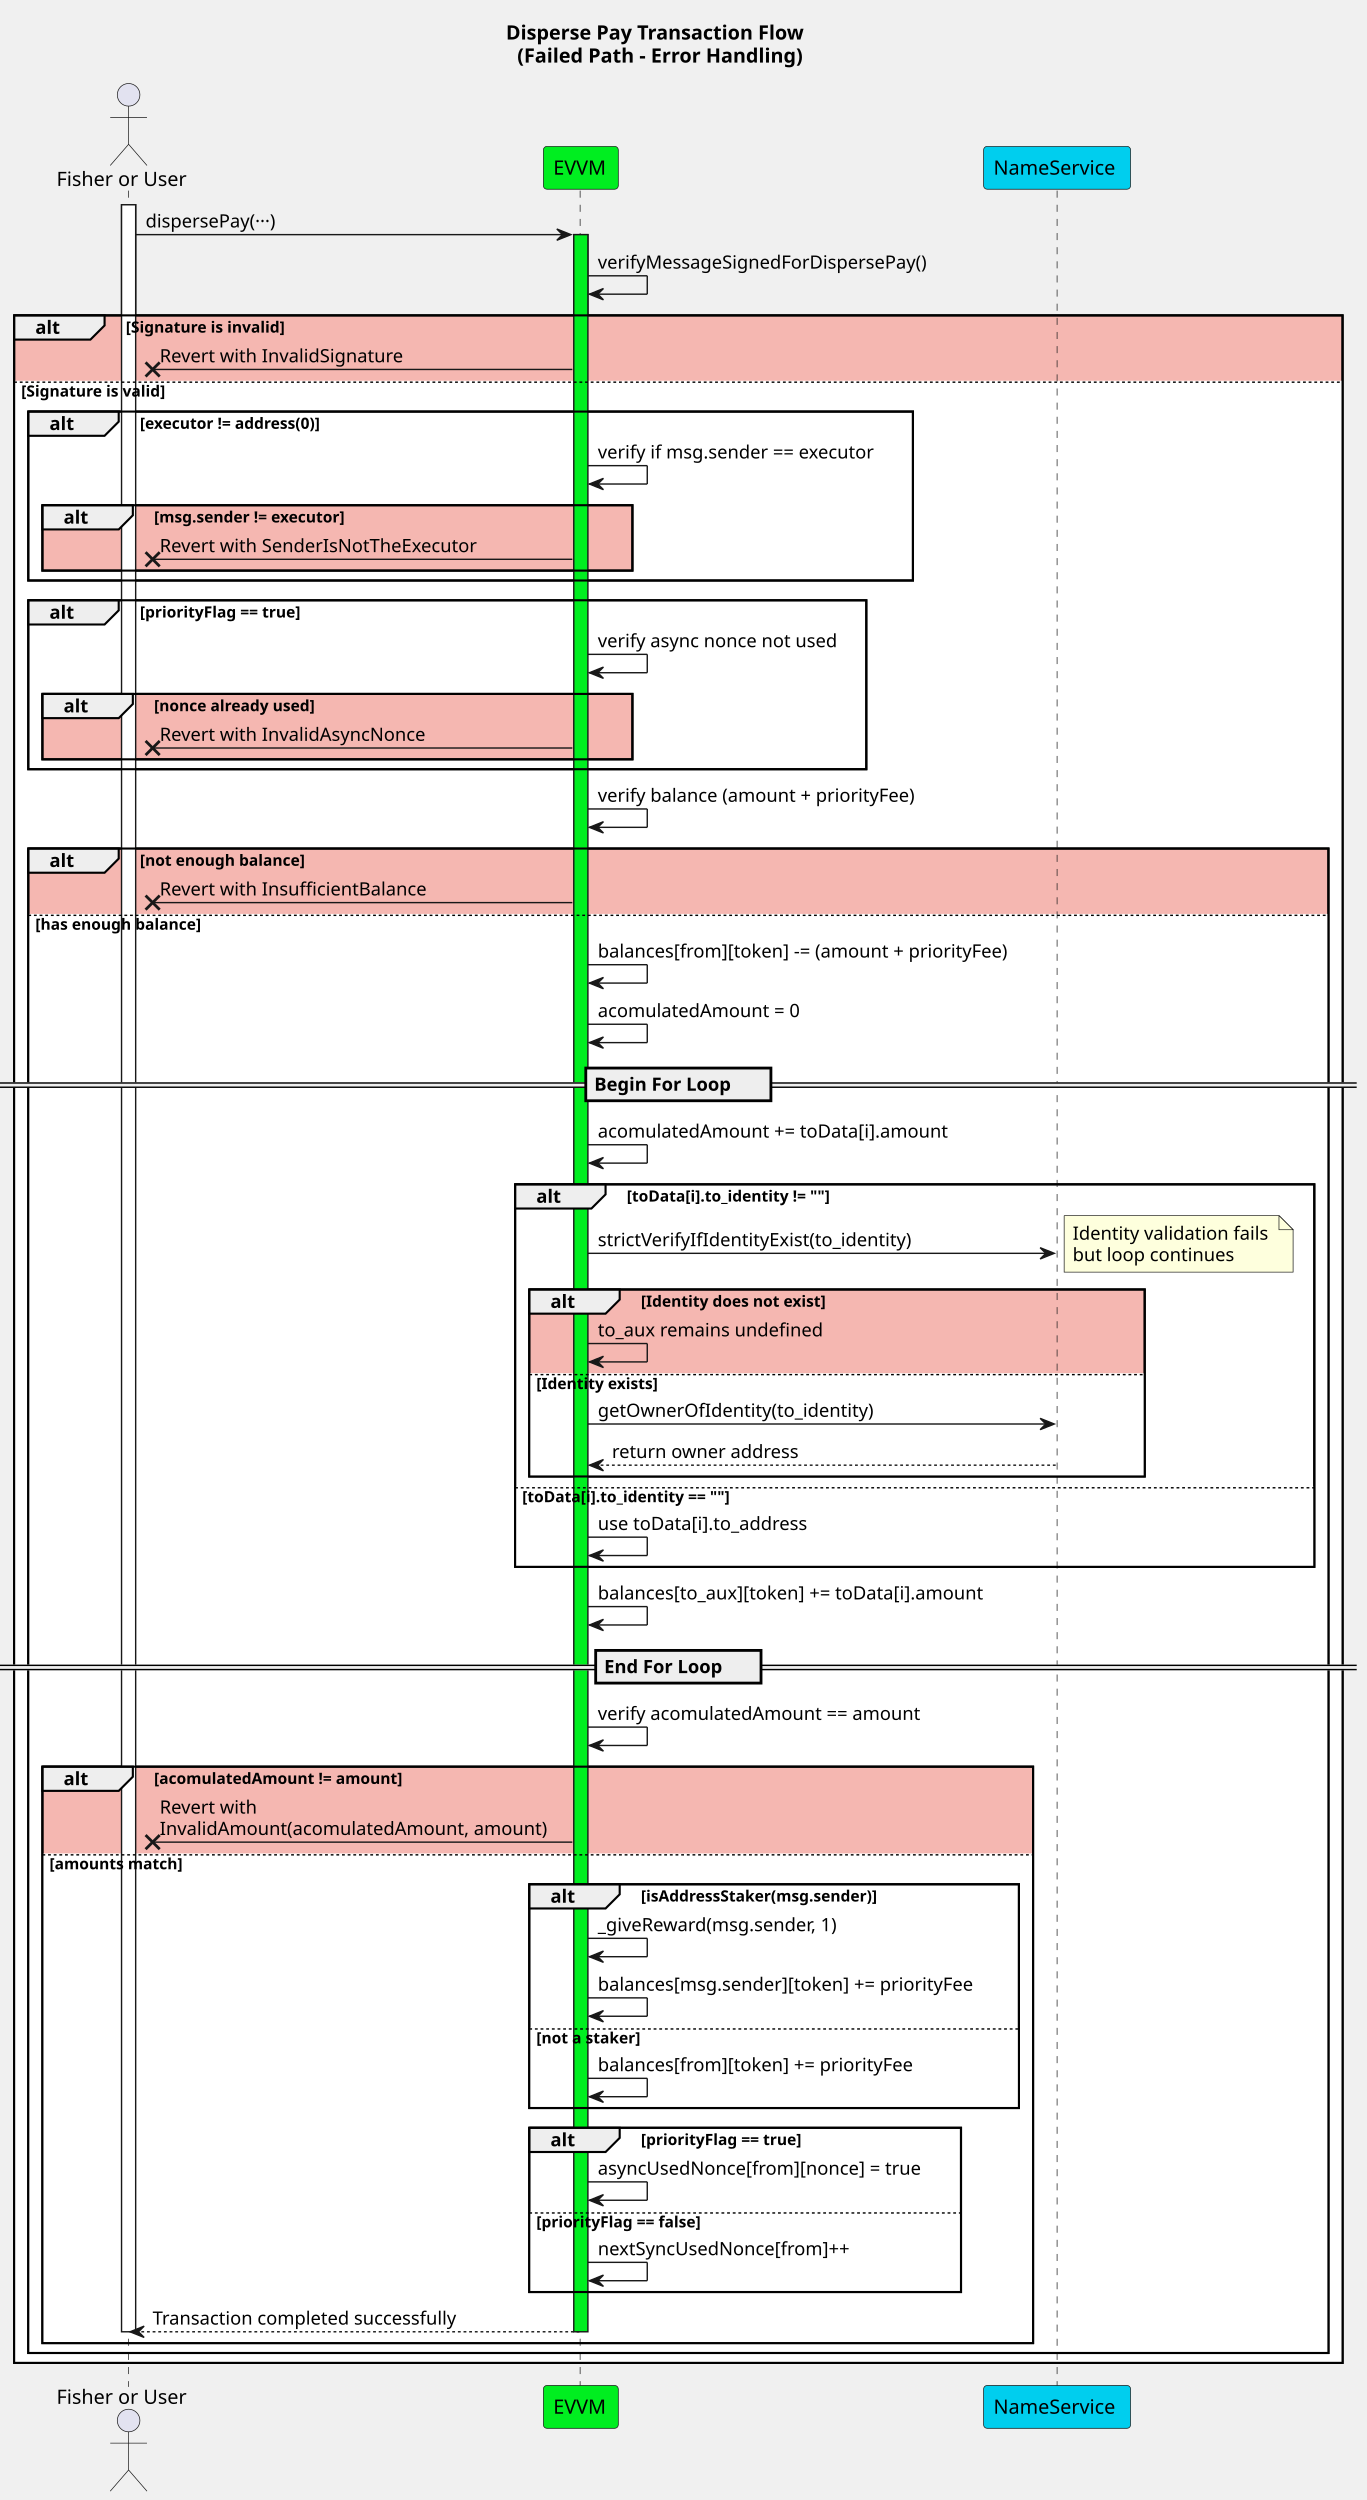
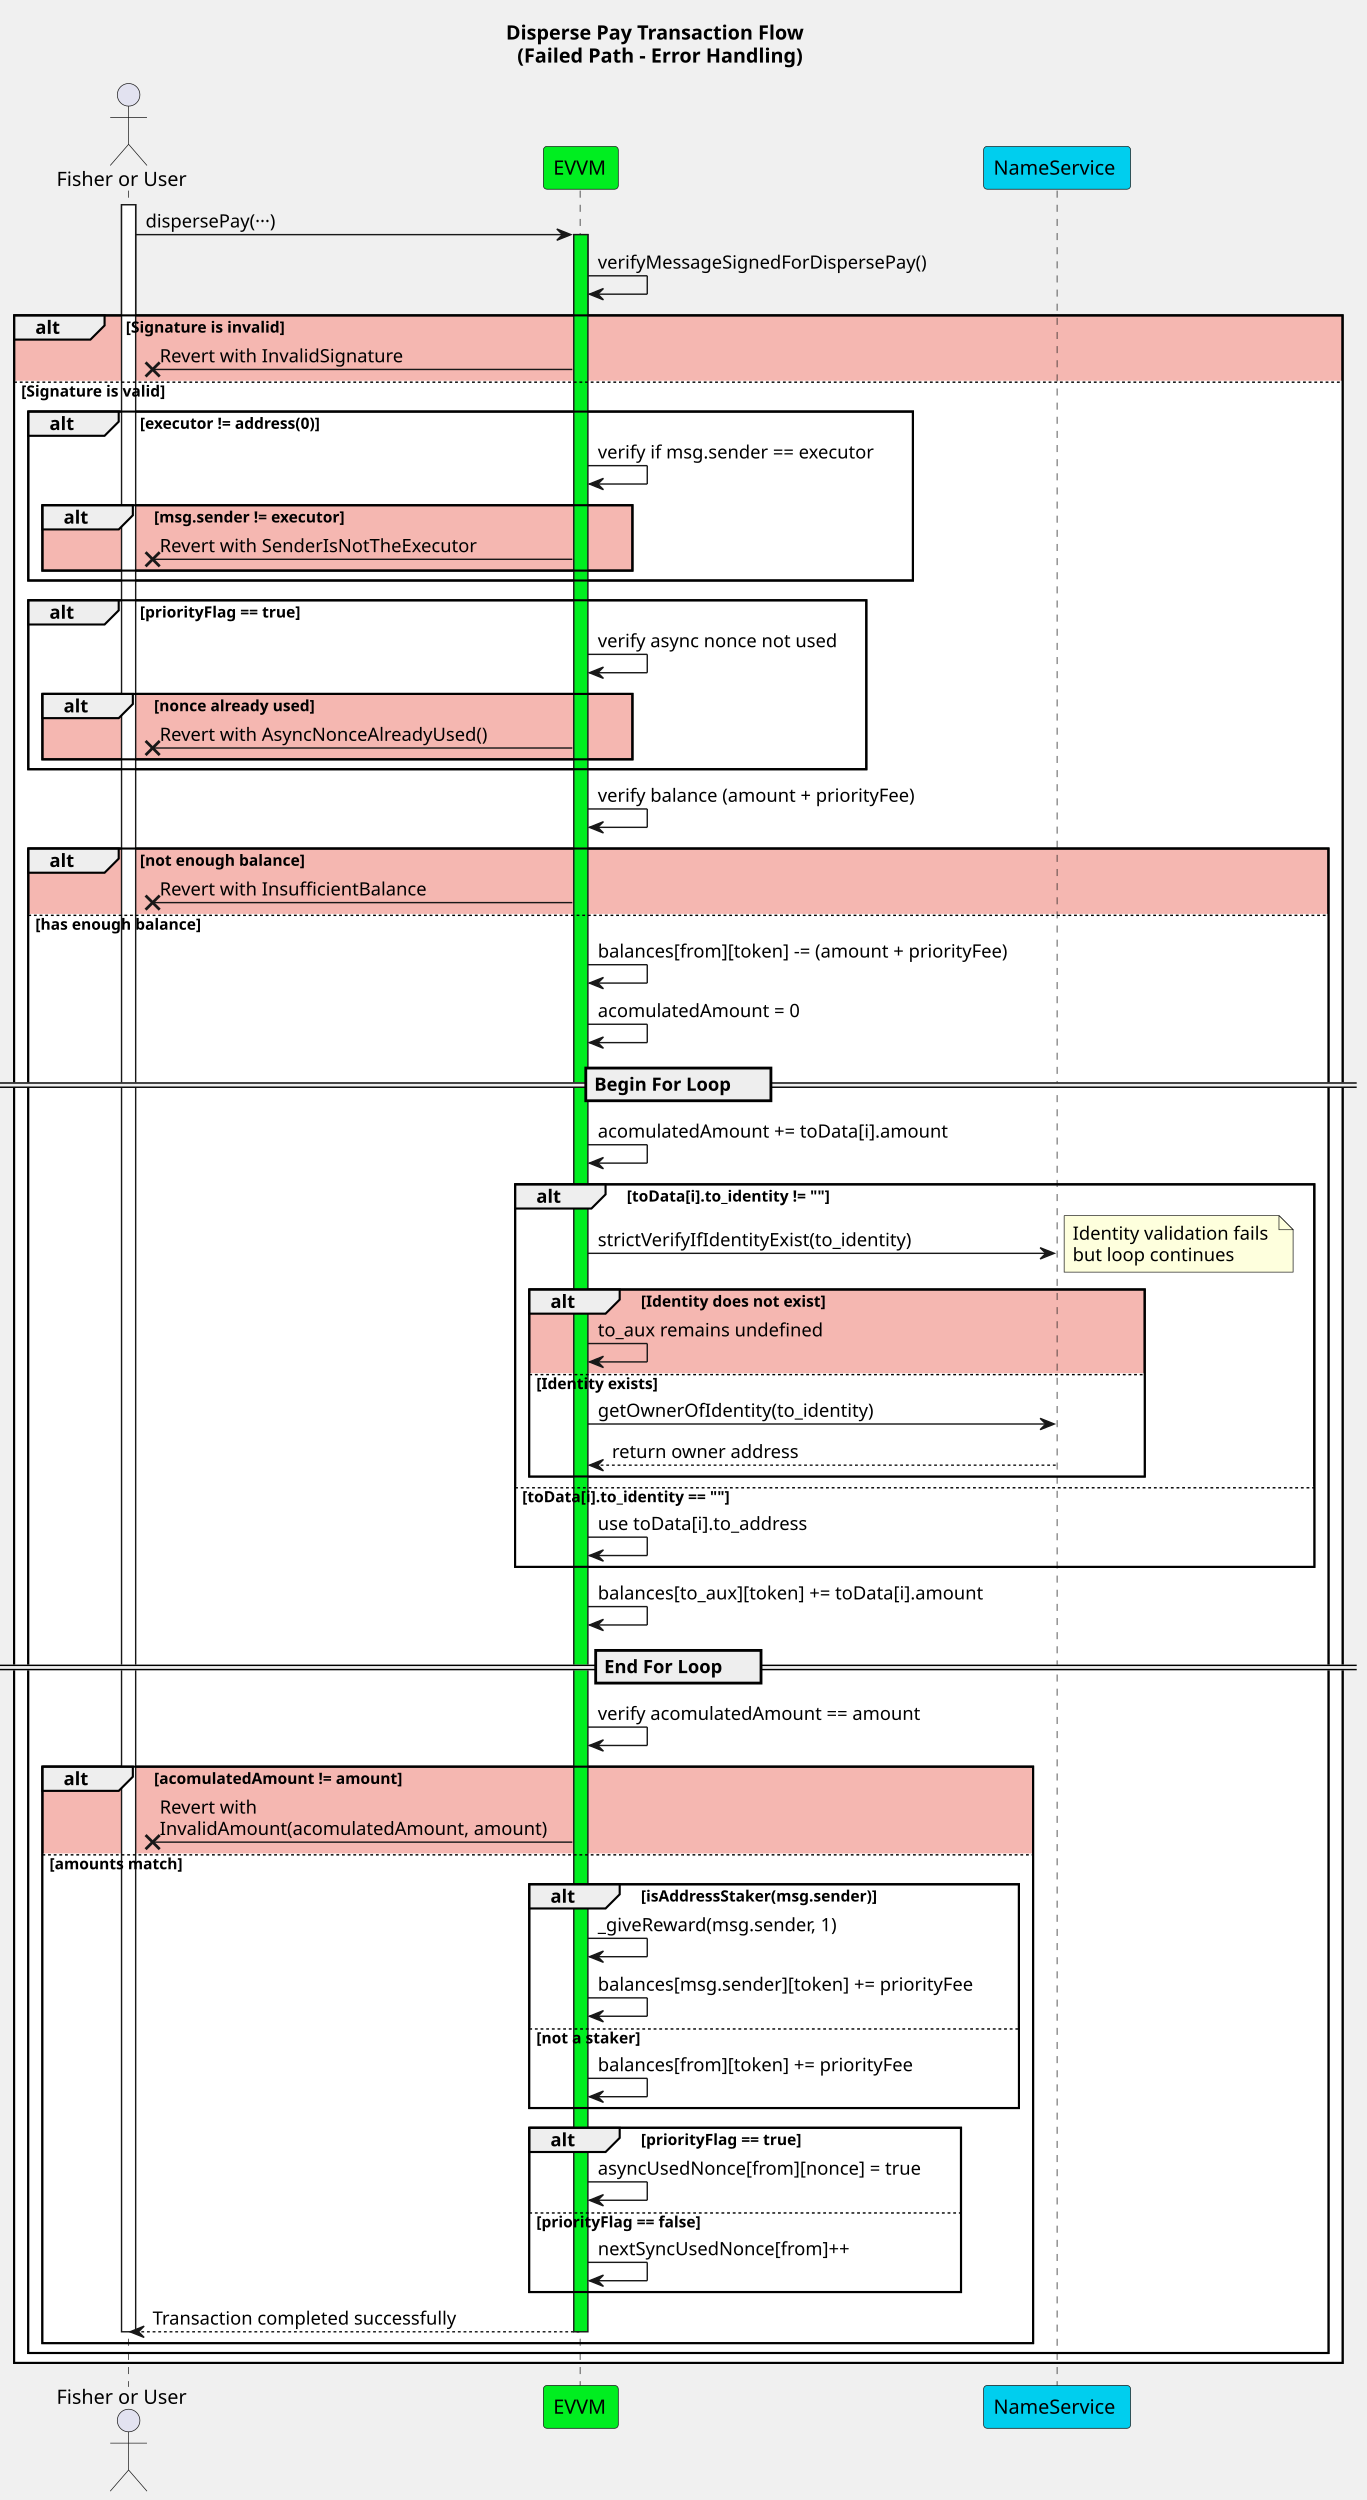
<svg xmlns="http://www.w3.org/2000/svg" contentStyleType="text/css" height="1769px" preserveAspectRatio="none" style="width:967px;height:1769px;background:#FFFFFF;" version="1.1" viewBox="0 0 967 1769" width="967px" zoomAndPan="magnify">
  <defs />
  <g>
    <text fill="#000000" font-family="sans-serif" font-size="14" font-weight="bold" lengthAdjust="spacing" textLength="243" x="358" y="27.995">Disperse Pay Transaction Flow</text>
    <text fill="#000000" font-family="sans-serif" font-size="14" font-weight="bold" lengthAdjust="spacing" textLength="227" x="366" y="44.292">(Failed Path - Error Handling)</text>
    <rect fill="#FFFFFF" height="1505.078" style="stroke:#181818;stroke-width:1.0;" width="10" x="86" y="144.891" />
    <rect fill="#00EE20" height="1483.945" style="stroke:#181818;stroke-width:1.0;" width="10" x="406" y="166.023" />
    <rect fill="#F5B7B1" height="1448.812" style="stroke:#000000;stroke-width:1.5;" width="940" x="10" y="223.156" />
    <rect fill="#FFFFFF" height="1402.547" style="stroke:none;stroke-width:1.0;" width="940" x="10" y="269.422" />
    <rect fill="#FFFFFF" height="119.531" style="stroke:#000000;stroke-width:1.5;" width="626" x="20" y="291.227" />
    <rect fill="#F5B7B1" height="46.266" style="stroke:#000000;stroke-width:1.5;" width="417.5" x="30" y="357.492" />
    <rect fill="#FFFFFF" height="119.531" style="stroke:#000000;stroke-width:1.5;" width="593" x="20" y="424.758" />
    <rect fill="#F5B7B1" height="46.266" style="stroke:#000000;stroke-width:1.5;" width="417.5" x="30" y="491.023" />
    <rect fill="#F5B7B1" height="1064.547" style="stroke:#000000;stroke-width:1.5;" width="920" x="20" y="600.422" />
    <rect fill="#FFFFFF" height="1018.281" style="stroke:none;stroke-width:1.0;" width="920" x="20" y="646.688" />
    <rect fill="#FFFFFF" height="270.672" style="stroke:#000000;stroke-width:1.5;" width="565.5" x="364.5" y="838.023" />
    <rect fill="#F5B7B1" height="132.336" style="stroke:#000000;stroke-width:1.5;" width="435.5" x="374.5" y="912.422" />
    <rect fill="#FFFFFF" height="73.07" style="stroke:none;stroke-width:1.0;" width="435.5" x="374.5" y="971.688" />
    <rect fill="#FFFFFF" height="56.938" style="stroke:none;stroke-width:1.0;" width="565.5" x="364.5" y="1051.758" />
    <rect fill="#F5B7B1" height="407.875" style="stroke:#000000;stroke-width:1.5;" width="701" x="30" y="1250.094" />
    <rect fill="#FFFFFF" height="346.477" style="stroke:none;stroke-width:1.0;" width="701" x="30" y="1311.492" />
    <rect fill="#FFFFFF" height="158.336" style="stroke:#000000;stroke-width:1.5;" width="346.5" x="374.5" y="1333.297" />
    <rect fill="#FFFFFF" height="56.938" style="stroke:none;stroke-width:1.0;" width="346.5" x="374.5" y="1434.695" />
    <rect fill="#FFFFFF" height="116.203" style="stroke:#000000;stroke-width:1.5;" width="305.5" x="374.5" y="1505.633" />
    <rect fill="#FFFFFF" height="56.938" style="stroke:none;stroke-width:1.0;" width="305.5" x="374.5" y="1564.898" />
    <line style="stroke:#181818;stroke-width:0.5;stroke-dasharray:5.0,5.0;" x1="91" x2="91" y1="134.891" y2="1688.969" />
    <line style="stroke:#181818;stroke-width:0.5;stroke-dasharray:5.0,5.0;" x1="410.5" x2="410.5" y1="134.891" y2="1688.969" />
    <line style="stroke:#181818;stroke-width:0.5;stroke-dasharray:5.0,5.0;" x1="748" x2="748" y1="134.891" y2="1688.969" />
    <text fill="#000000" font-family="sans-serif" font-size="14" lengthAdjust="spacing" textLength="96" x="40" y="131.589">Fisher or User</text>
    <ellipse cx="91" cy="67.094" fill="#E2E2F0" rx="8" ry="8" style="stroke:#181818;stroke-width:0.5;" />
    <path d="M91,75.094 L91,102.094 M78,83.094 L104,83.094 M91,102.094 L78,117.094 M91,102.094 L104,117.094 " fill="none" style="stroke:#181818;stroke-width:0.5;" />
    <text fill="#000000" font-family="sans-serif" font-size="14" lengthAdjust="spacing" textLength="96" x="40" y="1700.964">Fisher or User</text>
    <ellipse cx="91" cy="1712.766" fill="#E2E2F0" rx="8" ry="8" style="stroke:#181818;stroke-width:0.5;" />
    <path d="M91,1720.766 L91,1747.766 M78,1728.766 L104,1728.766 M91,1747.766 L78,1762.766 M91,1747.766 L104,1762.766 " fill="none" style="stroke:#181818;stroke-width:0.5;" />
    <rect fill="#00EE20" height="30.297" rx="2.5" ry="2.5" style="stroke:#181818;stroke-width:0.5;" width="53" x="384.5" y="103.594" />
    <text fill="#000000" font-family="sans-serif" font-size="14" lengthAdjust="spacing" textLength="39" x="391.5" y="123.589">EVVM</text>
    <rect fill="#00EE20" height="30.297" rx="2.5" ry="2.5" style="stroke:#181818;stroke-width:0.5;" width="53" x="384.5" y="1687.969" />
    <text fill="#000000" font-family="sans-serif" font-size="14" lengthAdjust="spacing" textLength="39" x="391.5" y="1707.964">EVVM</text>
    <rect fill="#00CEEE" height="30.297" rx="2.5" ry="2.5" style="stroke:#181818;stroke-width:0.5;" width="104" x="696" y="103.594" />
    <text fill="#000000" font-family="sans-serif" font-size="14" lengthAdjust="spacing" textLength="90" x="703" y="123.589">NameService</text>
    <rect fill="#00CEEE" height="30.297" rx="2.5" ry="2.5" style="stroke:#181818;stroke-width:0.5;" width="104" x="696" y="1687.969" />
    <text fill="#000000" font-family="sans-serif" font-size="14" lengthAdjust="spacing" textLength="90" x="703" y="1707.964">NameService</text>
    <rect fill="#FFFFFF" height="1505.078" style="stroke:#181818;stroke-width:1.0;" width="10" x="86" y="144.891" />
    <rect fill="#00EE20" height="1483.945" style="stroke:#181818;stroke-width:1.0;" width="10" x="406" y="166.023" />
    <polygon fill="#181818" points="394,162.023,404,166.023,394,170.023,398,166.023" style="stroke:#181818;stroke-width:1.0;" />
    <line style="stroke:#181818;stroke-width:1.0;" x1="96" x2="400" y1="166.023" y2="166.023" />
    <text fill="#000000" font-family="sans-serif" font-size="13" lengthAdjust="spacing" textLength="99" x="103" y="160.958">dispersePay(···)</text>
    <line style="stroke:#181818;stroke-width:1.0;" x1="416" x2="458" y1="195.156" y2="195.156" />
    <line style="stroke:#181818;stroke-width:1.0;" x1="458" x2="458" y1="195.156" y2="208.156" />
    <line style="stroke:#181818;stroke-width:1.0;" x1="417" x2="458" y1="208.156" y2="208.156" />
    <polygon fill="#181818" points="427,204.156,417,208.156,427,212.156,423,208.156" style="stroke:#181818;stroke-width:1.0;" />
    <text fill="#000000" font-family="sans-serif" font-size="13" lengthAdjust="spacing" textLength="244" x="423" y="190.09">verifyMessageSignedForDispersePay()</text>
    <path d="M10,223.156 L74,223.156 L74,230.289 L64,240.289 L10,240.289 L10,223.156 " fill="#EEEEEE" style="stroke:#000000;stroke-width:1.5;" />
    <rect fill="none" height="1448.812" style="stroke:#000000;stroke-width:1.5;" width="940" x="10" y="223.156" />
    <text fill="#000000" font-family="sans-serif" font-size="13" font-weight="bold" lengthAdjust="spacing" textLength="19" x="25" y="236.223">alt</text>
    <text fill="#000000" font-family="sans-serif" font-size="11" font-weight="bold" lengthAdjust="spacing" textLength="134" x="89" y="235.367">[Signature is invalid]</text>
    <line style="stroke:#181818;stroke-width:2.0;" x1="103" x2="113" y1="256.422" y2="266.422" />
    <line style="stroke:#181818;stroke-width:2.0;" x1="103" x2="113" y1="266.422" y2="256.422" />
    <line style="stroke:#181818;stroke-width:1.0;" x1="108" x2="405" y1="261.422" y2="261.422" />
    <text fill="#000000" font-family="sans-serif" font-size="13" lengthAdjust="spacing" textLength="176" x="113" y="256.356">Revert with InvalidSignature</text>
    <line style="stroke:#000000;stroke-width:1.0;stroke-dasharray:2.0,2.0;" x1="10" x2="950" y1="270.422" y2="270.422" />
    <text fill="#000000" font-family="sans-serif" font-size="11" font-weight="bold" lengthAdjust="spacing" textLength="122" x="15" y="280.632">[Signature is valid]</text>
    <path d="M20,291.227 L84,291.227 L84,298.359 L74,308.359 L20,308.359 L20,291.227 " fill="#EEEEEE" style="stroke:#000000;stroke-width:1.5;" />
    <rect fill="none" height="119.531" style="stroke:#000000;stroke-width:1.5;" width="626" x="20" y="291.227" />
    <text fill="#000000" font-family="sans-serif" font-size="13" font-weight="bold" lengthAdjust="spacing" textLength="19" x="35" y="304.293">alt</text>
    <text fill="#000000" font-family="sans-serif" font-size="11" font-weight="bold" lengthAdjust="spacing" textLength="157" x="99" y="303.437">[executor != address(0)]</text>
    <line style="stroke:#181818;stroke-width:1.0;" x1="416" x2="458" y1="329.492" y2="329.492" />
    <line style="stroke:#181818;stroke-width:1.0;" x1="458" x2="458" y1="329.492" y2="342.492" />
    <line style="stroke:#181818;stroke-width:1.0;" x1="417" x2="458" y1="342.492" y2="342.492" />
    <polygon fill="#181818" points="427,338.492,417,342.492,427,346.492,423,342.492" style="stroke:#181818;stroke-width:1.0;" />
    <text fill="#000000" font-family="sans-serif" font-size="13" lengthAdjust="spacing" textLength="211" x="423" y="324.426">verify if msg.sender == executor</text>
    <path d="M30,357.492 L94,357.492 L94,364.625 L84,374.625 L30,374.625 L30,357.492 " fill="#EEEEEE" style="stroke:#000000;stroke-width:1.5;" />
    <rect fill="none" height="46.266" style="stroke:#000000;stroke-width:1.5;" width="417.5" x="30" y="357.492" />
    <text fill="#000000" font-family="sans-serif" font-size="13" font-weight="bold" lengthAdjust="spacing" textLength="19" x="45" y="370.559">alt</text>
    <text fill="#000000" font-family="sans-serif" font-size="11" font-weight="bold" lengthAdjust="spacing" textLength="162" x="109" y="369.703">[msg.sender != executor]</text>
    <line style="stroke:#181818;stroke-width:2.0;" x1="103" x2="113" y1="390.758" y2="400.758" />
    <line style="stroke:#181818;stroke-width:2.0;" x1="103" x2="113" y1="400.758" y2="390.758" />
    <line style="stroke:#181818;stroke-width:1.0;" x1="108" x2="405" y1="395.758" y2="395.758" />
    <text fill="#000000" font-family="sans-serif" font-size="13" lengthAdjust="spacing" textLength="232" x="113" y="390.692">Revert with SenderIsNotTheExecutor</text>
    <path d="M20,424.758 L84,424.758 L84,431.891 L74,441.891 L20,441.891 L20,424.758 " fill="#EEEEEE" style="stroke:#000000;stroke-width:1.5;" />
    <rect fill="none" height="119.531" style="stroke:#000000;stroke-width:1.5;" width="593" x="20" y="424.758" />
    <text fill="#000000" font-family="sans-serif" font-size="13" font-weight="bold" lengthAdjust="spacing" textLength="19" x="35" y="437.825">alt</text>
    <text fill="#000000" font-family="sans-serif" font-size="11" font-weight="bold" lengthAdjust="spacing" textLength="136" x="99" y="436.968">[priorityFlag == true]</text>
    <line style="stroke:#181818;stroke-width:1.0;" x1="416" x2="458" y1="463.023" y2="463.023" />
    <line style="stroke:#181818;stroke-width:1.0;" x1="458" x2="458" y1="463.023" y2="476.023" />
    <line style="stroke:#181818;stroke-width:1.0;" x1="417" x2="458" y1="476.023" y2="476.023" />
    <polygon fill="#181818" points="427,472.023,417,476.023,427,480.023,423,476.023" style="stroke:#181818;stroke-width:1.0;" />
    <text fill="#000000" font-family="sans-serif" font-size="13" lengthAdjust="spacing" textLength="178" x="423" y="457.957">verify async nonce not used</text>
    <path d="M30,491.023 L94,491.023 L94,498.156 L84,508.156 L30,508.156 L30,491.023 " fill="#EEEEEE" style="stroke:#000000;stroke-width:1.5;" />
    <rect fill="none" height="46.266" style="stroke:#000000;stroke-width:1.5;" width="417.5" x="30" y="491.023" />
    <text fill="#000000" font-family="sans-serif" font-size="13" font-weight="bold" lengthAdjust="spacing" textLength="19" x="45" y="504.09">alt</text>
    <text fill="#000000" font-family="sans-serif" font-size="11" font-weight="bold" lengthAdjust="spacing" textLength="136" x="109" y="503.234">[nonce already used]</text>
    <line style="stroke:#181818;stroke-width:2.0;" x1="103" x2="113" y1="524.289" y2="534.289" />
    <line style="stroke:#181818;stroke-width:2.0;" x1="103" x2="113" y1="534.289" y2="524.289" />
    <line style="stroke:#181818;stroke-width:1.0;" x1="108" x2="405" y1="529.289" y2="529.289" />
-     <text fill="#000000" font-family="sans-serif" font-size="13" lengthAdjust="spacing" textLength="193" x="113" y="524.223">Revert with InvalidAsyncNonce</text>
+     <text fill="#000000" font-family="sans-serif" font-size="13" lengthAdjust="spacing" textLength="238" x="113" y="524.223">Revert with AsyncNonceAlreadyUsed()</text>
    <line style="stroke:#181818;stroke-width:1.0;" x1="416" x2="458" y1="572.422" y2="572.422" />
    <line style="stroke:#181818;stroke-width:1.0;" x1="458" x2="458" y1="572.422" y2="585.422" />
    <line style="stroke:#181818;stroke-width:1.0;" x1="417" x2="458" y1="585.422" y2="585.422" />
    <polygon fill="#181818" points="427,581.422,417,585.422,427,589.422,423,585.422" style="stroke:#181818;stroke-width:1.0;" />
    <text fill="#000000" font-family="sans-serif" font-size="13" lengthAdjust="spacing" textLength="238" x="423" y="567.356">verify balance (amount + priorityFee)</text>
    <path d="M20,600.422 L84,600.422 L84,607.555 L74,617.555 L20,617.555 L20,600.422 " fill="#EEEEEE" style="stroke:#000000;stroke-width:1.5;" />
    <rect fill="none" height="1064.547" style="stroke:#000000;stroke-width:1.5;" width="920" x="20" y="600.422" />
    <text fill="#000000" font-family="sans-serif" font-size="13" font-weight="bold" lengthAdjust="spacing" textLength="19" x="35" y="613.489">alt</text>
    <text fill="#000000" font-family="sans-serif" font-size="11" font-weight="bold" lengthAdjust="spacing" textLength="138" x="99" y="612.632">[not enough balance]</text>
    <line style="stroke:#181818;stroke-width:2.0;" x1="103" x2="113" y1="633.688" y2="643.688" />
    <line style="stroke:#181818;stroke-width:2.0;" x1="103" x2="113" y1="643.688" y2="633.688" />
    <line style="stroke:#181818;stroke-width:1.0;" x1="108" x2="405" y1="638.688" y2="638.688" />
    <text fill="#000000" font-family="sans-serif" font-size="13" lengthAdjust="spacing" textLength="193" x="113" y="633.622">Revert with InsufficientBalance</text>
    <line style="stroke:#000000;stroke-width:1.0;stroke-dasharray:2.0,2.0;" x1="20" x2="940" y1="647.688" y2="647.688" />
    <text fill="#000000" font-family="sans-serif" font-size="11" font-weight="bold" lengthAdjust="spacing" textLength="140" x="25" y="657.898">[has enough balance]</text>
    <line style="stroke:#181818;stroke-width:1.0;" x1="416" x2="458" y1="682.625" y2="682.625" />
    <line style="stroke:#181818;stroke-width:1.0;" x1="458" x2="458" y1="682.625" y2="695.625" />
    <line style="stroke:#181818;stroke-width:1.0;" x1="417" x2="458" y1="695.625" y2="695.625" />
    <polygon fill="#181818" points="427,691.625,417,695.625,427,699.625,423,695.625" style="stroke:#181818;stroke-width:1.0;" />
    <text fill="#000000" font-family="sans-serif" font-size="13" lengthAdjust="spacing" textLength="313" x="423" y="677.559">balances[from][token] -= (amount + priorityFee)</text>
    <line style="stroke:#181818;stroke-width:1.0;" x1="416" x2="458" y1="724.758" y2="724.758" />
    <line style="stroke:#181818;stroke-width:1.0;" x1="458" x2="458" y1="724.758" y2="737.758" />
    <line style="stroke:#181818;stroke-width:1.0;" x1="417" x2="458" y1="737.758" y2="737.758" />
    <polygon fill="#181818" points="427,733.758,417,737.758,427,741.758,423,737.758" style="stroke:#181818;stroke-width:1.0;" />
    <text fill="#000000" font-family="sans-serif" font-size="13" lengthAdjust="spacing" textLength="154" x="423" y="719.692">acomulatedAmount = 0</text>
    <rect fill="#EEEEEE" height="3" style="stroke:#EEEEEE;stroke-width:1.0;" width="960" x="0" y="766.324" />
    <line style="stroke:#000000;stroke-width:1.0;" x1="0" x2="960" y1="766.324" y2="766.324" />
    <line style="stroke:#000000;stroke-width:1.0;" x1="0" x2="960" y1="769.324" y2="769.324" />
    <rect fill="#EEEEEE" height="23.133" style="stroke:#000000;stroke-width:2.0;" width="131" x="414.5" y="755.758" />
    <text fill="#000000" font-family="sans-serif" font-size="13" font-weight="bold" lengthAdjust="spacing" textLength="112" x="420.5" y="771.825">Begin For Loop</text>
    <line style="stroke:#181818;stroke-width:1.0;" x1="416" x2="458" y1="810.023" y2="810.023" />
    <line style="stroke:#181818;stroke-width:1.0;" x1="458" x2="458" y1="810.023" y2="823.023" />
    <line style="stroke:#181818;stroke-width:1.0;" x1="417" x2="458" y1="823.023" y2="823.023" />
    <polygon fill="#181818" points="427,819.023,417,823.023,427,827.023,423,823.023" style="stroke:#181818;stroke-width:1.0;" />
    <text fill="#000000" font-family="sans-serif" font-size="13" lengthAdjust="spacing" textLength="268" x="423" y="804.957">acomulatedAmount += toData[i].amount</text>
    <path d="M364.5,838.023 L428.5,838.023 L428.5,845.156 L418.5,855.156 L364.5,855.156 L364.5,838.023 " fill="#EEEEEE" style="stroke:#000000;stroke-width:1.5;" />
    <rect fill="none" height="270.672" style="stroke:#000000;stroke-width:1.5;" width="565.5" x="364.5" y="838.023" />
    <text fill="#000000" font-family="sans-serif" font-size="13" font-weight="bold" lengthAdjust="spacing" textLength="19" x="379.5" y="851.09">alt</text>
    <text fill="#000000" font-family="sans-serif" font-size="11" font-weight="bold" lengthAdjust="spacing" textLength="173" x="443.5" y="850.234">[toData[i].to_identity != ""]</text>
    <polygon fill="#181818" points="736,882.856,746,886.856,736,890.856,740,886.856" style="stroke:#181818;stroke-width:1.0;" />
    <line style="stroke:#181818;stroke-width:1.0;" x1="416" x2="742" y1="886.856" y2="886.856" />
    <text fill="#000000" font-family="sans-serif" font-size="13" lengthAdjust="spacing" textLength="229" x="423" y="881.79">strictVerifyIfIdentityExist(to_identity)</text>
    <path d="M753,860.156 L753,900.156 L915,900.156 L915,870.156 L905,860.156 L753,860.156 " fill="#FEFFDD" style="stroke:#181818;stroke-width:0.5;" />
    <path d="M905,860.156 L905,870.156 L915,870.156 L905,860.156 " fill="#FEFFDD" style="stroke:#181818;stroke-width:0.5;" />
    <text fill="#000000" font-family="sans-serif" font-size="13" lengthAdjust="spacing" textLength="141" x="759" y="877.223">Identity validation fails</text>
    <text fill="#000000" font-family="sans-serif" font-size="13" lengthAdjust="spacing" textLength="118" x="759" y="892.356">but loop continues</text>
    <path d="M374.5,912.422 L438.5,912.422 L438.5,919.555 L428.5,929.555 L374.5,929.555 L374.5,912.422 " fill="#EEEEEE" style="stroke:#000000;stroke-width:1.5;" />
    <rect fill="none" height="132.336" style="stroke:#000000;stroke-width:1.5;" width="435.5" x="374.5" y="912.422" />
    <text fill="#000000" font-family="sans-serif" font-size="13" font-weight="bold" lengthAdjust="spacing" textLength="19" x="389.5" y="925.489">alt</text>
    <text fill="#000000" font-family="sans-serif" font-size="11" font-weight="bold" lengthAdjust="spacing" textLength="154" x="453.5" y="924.632">[Identity does not exist]</text>
    <line style="stroke:#181818;stroke-width:1.0;" x1="416" x2="458" y1="950.688" y2="950.688" />
    <line style="stroke:#181818;stroke-width:1.0;" x1="458" x2="458" y1="950.688" y2="963.688" />
    <line style="stroke:#181818;stroke-width:1.0;" x1="417" x2="458" y1="963.688" y2="963.688" />
    <polygon fill="#181818" points="427,959.688,417,963.688,427,967.688,423,963.688" style="stroke:#181818;stroke-width:1.0;" />
    <text fill="#000000" font-family="sans-serif" font-size="13" lengthAdjust="spacing" textLength="166" x="423" y="945.622">to_aux remains undefined</text>
    <line style="stroke:#000000;stroke-width:1.0;stroke-dasharray:2.0,2.0;" x1="374.5" x2="810" y1="972.688" y2="972.688" />
    <text fill="#000000" font-family="sans-serif" font-size="11" font-weight="bold" lengthAdjust="spacing" textLength="101" x="379.5" y="982.898">[Identity exists]</text>
    <polygon fill="#181818" points="736,1003.625,746,1007.625,736,1011.625,740,1007.625" style="stroke:#181818;stroke-width:1.0;" />
    <line style="stroke:#181818;stroke-width:1.0;" x1="416" x2="742" y1="1007.625" y2="1007.625" />
    <text fill="#000000" font-family="sans-serif" font-size="13" lengthAdjust="spacing" textLength="199" x="423" y="1002.559">getOwnerOfIdentity(to_identity)</text>
    <polygon fill="#181818" points="427,1032.758,417,1036.758,427,1040.758,423,1036.758" style="stroke:#181818;stroke-width:1.0;" />
    <line style="stroke:#181818;stroke-width:1.0;stroke-dasharray:2.0,2.0;" x1="421" x2="747" y1="1036.758" y2="1036.758" />
    <text fill="#000000" font-family="sans-serif" font-size="13" lengthAdjust="spacing" textLength="136" x="433" y="1031.692">return owner address</text>
    <line style="stroke:#000000;stroke-width:1.0;stroke-dasharray:2.0,2.0;" x1="364.5" x2="930" y1="1052.758" y2="1052.758" />
    <text fill="#000000" font-family="sans-serif" font-size="11" font-weight="bold" lengthAdjust="spacing" textLength="177" x="369.5" y="1062.968">[toData[i].to_identity == ""]</text>
    <line style="stroke:#181818;stroke-width:1.0;" x1="416" x2="458" y1="1087.695" y2="1087.695" />
    <line style="stroke:#181818;stroke-width:1.0;" x1="458" x2="458" y1="1087.695" y2="1100.695" />
    <line style="stroke:#181818;stroke-width:1.0;" x1="417" x2="458" y1="1100.695" y2="1100.695" />
    <polygon fill="#181818" points="427,1096.695,417,1100.695,427,1104.695,423,1100.695" style="stroke:#181818;stroke-width:1.0;" />
    <text fill="#000000" font-family="sans-serif" font-size="13" lengthAdjust="spacing" textLength="159" x="423" y="1082.629">use toData[i].to_address</text>
    <line style="stroke:#181818;stroke-width:1.0;" x1="416" x2="458" y1="1136.828" y2="1136.828" />
    <line style="stroke:#181818;stroke-width:1.0;" x1="458" x2="458" y1="1136.828" y2="1149.828" />
    <line style="stroke:#181818;stroke-width:1.0;" x1="417" x2="458" y1="1149.828" y2="1149.828" />
    <polygon fill="#181818" points="427,1145.828,417,1149.828,427,1153.828,423,1149.828" style="stroke:#181818;stroke-width:1.0;" />
    <text fill="#000000" font-family="sans-serif" font-size="13" lengthAdjust="spacing" textLength="297" x="423" y="1131.762">balances[to_aux][token] += toData[i].amount</text>
    <rect fill="#EEEEEE" height="3" style="stroke:#EEEEEE;stroke-width:1.0;" width="960" x="0" y="1178.395" />
    <line style="stroke:#000000;stroke-width:1.0;" x1="0" x2="960" y1="1178.395" y2="1178.395" />
    <line style="stroke:#000000;stroke-width:1.0;" x1="0" x2="960" y1="1181.395" y2="1181.395" />
    <rect fill="#EEEEEE" height="23.133" style="stroke:#000000;stroke-width:2.0;" width="117" x="421.5" y="1167.828" />
    <text fill="#000000" font-family="sans-serif" font-size="13" font-weight="bold" lengthAdjust="spacing" textLength="98" x="427.5" y="1183.895">End For Loop</text>
    <line style="stroke:#181818;stroke-width:1.0;" x1="416" x2="458" y1="1222.094" y2="1222.094" />
    <line style="stroke:#181818;stroke-width:1.0;" x1="458" x2="458" y1="1222.094" y2="1235.094" />
    <line style="stroke:#181818;stroke-width:1.0;" x1="417" x2="458" y1="1235.094" y2="1235.094" />
    <polygon fill="#181818" points="427,1231.094,417,1235.094,427,1239.094,423,1235.094" style="stroke:#181818;stroke-width:1.0;" />
    <text fill="#000000" font-family="sans-serif" font-size="13" lengthAdjust="spacing" textLength="245" x="423" y="1217.028">verify acomulatedAmount == amount</text>
    <path d="M30,1250.094 L94,1250.094 L94,1257.227 L84,1267.227 L30,1267.227 L30,1250.094 " fill="#EEEEEE" style="stroke:#000000;stroke-width:1.5;" />
    <rect fill="none" height="407.875" style="stroke:#000000;stroke-width:1.5;" width="701" x="30" y="1250.094" />
    <text fill="#000000" font-family="sans-serif" font-size="13" font-weight="bold" lengthAdjust="spacing" textLength="19" x="45" y="1263.161">alt</text>
    <text fill="#000000" font-family="sans-serif" font-size="11" font-weight="bold" lengthAdjust="spacing" textLength="203" x="109" y="1262.304">[acomulatedAmount != amount]</text>
    <line style="stroke:#181818;stroke-width:2.0;" x1="103" x2="113" y1="1298.492" y2="1308.492" />
    <line style="stroke:#181818;stroke-width:2.0;" x1="103" x2="113" y1="1308.492" y2="1298.492" />
    <line style="stroke:#181818;stroke-width:1.0;" x1="108" x2="405" y1="1303.492" y2="1303.492" />
    <text fill="#000000" font-family="sans-serif" font-size="13" lengthAdjust="spacing" textLength="70" x="113" y="1283.293">Revert with</text>
    <text fill="#000000" font-family="sans-serif" font-size="13" lengthAdjust="spacing" textLength="286" x="113" y="1298.426">InvalidAmount(acomulatedAmount, amount)</text>
    <line style="stroke:#000000;stroke-width:1.0;stroke-dasharray:2.0,2.0;" x1="30" x2="731" y1="1312.492" y2="1312.492" />
    <text fill="#000000" font-family="sans-serif" font-size="11" font-weight="bold" lengthAdjust="spacing" textLength="108" x="35" y="1322.703">[amounts match]</text>
    <path d="M374.5,1333.297 L438.5,1333.297 L438.5,1340.43 L428.5,1350.43 L374.5,1350.43 L374.5,1333.297 " fill="#EEEEEE" style="stroke:#000000;stroke-width:1.5;" />
    <rect fill="none" height="158.336" style="stroke:#000000;stroke-width:1.5;" width="346.5" x="374.5" y="1333.297" />
    <text fill="#000000" font-family="sans-serif" font-size="13" font-weight="bold" lengthAdjust="spacing" textLength="19" x="389.5" y="1346.364">alt</text>
    <text fill="#000000" font-family="sans-serif" font-size="11" font-weight="bold" lengthAdjust="spacing" textLength="197" x="453.5" y="1345.507">[isAddressStaker(msg.sender)]</text>
    <line style="stroke:#181818;stroke-width:1.0;" x1="416" x2="458" y1="1371.562" y2="1371.562" />
    <line style="stroke:#181818;stroke-width:1.0;" x1="458" x2="458" y1="1371.562" y2="1384.562" />
    <line style="stroke:#181818;stroke-width:1.0;" x1="417" x2="458" y1="1384.562" y2="1384.562" />
    <polygon fill="#181818" points="427,1380.562,417,1384.562,427,1388.562,423,1384.562" style="stroke:#181818;stroke-width:1.0;" />
    <text fill="#000000" font-family="sans-serif" font-size="13" lengthAdjust="spacing" textLength="181" x="423" y="1366.497">_giveReward(msg.sender, 1)</text>
    <line style="stroke:#181818;stroke-width:1.0;" x1="416" x2="458" y1="1413.695" y2="1413.695" />
    <line style="stroke:#181818;stroke-width:1.0;" x1="458" x2="458" y1="1413.695" y2="1426.695" />
    <line style="stroke:#181818;stroke-width:1.0;" x1="417" x2="458" y1="1426.695" y2="1426.695" />
    <polygon fill="#181818" points="427,1422.695,417,1426.695,427,1430.695,423,1426.695" style="stroke:#181818;stroke-width:1.0;" />
    <text fill="#000000" font-family="sans-serif" font-size="13" lengthAdjust="spacing" textLength="286" x="423" y="1408.629">balances[msg.sender][token] += priorityFee</text>
    <line style="stroke:#000000;stroke-width:1.0;stroke-dasharray:2.0,2.0;" x1="374.5" x2="721" y1="1435.695" y2="1435.695" />
    <text fill="#000000" font-family="sans-serif" font-size="11" font-weight="bold" lengthAdjust="spacing" textLength="87" x="379.5" y="1445.906">[not a staker]</text>
    <line style="stroke:#181818;stroke-width:1.0;" x1="416" x2="458" y1="1470.633" y2="1470.633" />
    <line style="stroke:#181818;stroke-width:1.0;" x1="458" x2="458" y1="1470.633" y2="1483.633" />
    <line style="stroke:#181818;stroke-width:1.0;" x1="417" x2="458" y1="1483.633" y2="1483.633" />
    <polygon fill="#181818" points="427,1479.633,417,1483.633,427,1487.633,423,1483.633" style="stroke:#181818;stroke-width:1.0;" />
    <text fill="#000000" font-family="sans-serif" font-size="13" lengthAdjust="spacing" textLength="240" x="423" y="1465.567">balances[from][token] += priorityFee</text>
    <path d="M374.5,1505.633 L438.5,1505.633 L438.5,1512.766 L428.5,1522.766 L374.5,1522.766 L374.5,1505.633 " fill="#EEEEEE" style="stroke:#000000;stroke-width:1.5;" />
    <rect fill="none" height="116.203" style="stroke:#000000;stroke-width:1.5;" width="305.5" x="374.5" y="1505.633" />
    <text fill="#000000" font-family="sans-serif" font-size="13" font-weight="bold" lengthAdjust="spacing" textLength="19" x="389.5" y="1518.7">alt</text>
    <text fill="#000000" font-family="sans-serif" font-size="11" font-weight="bold" lengthAdjust="spacing" textLength="136" x="453.5" y="1517.843">[priorityFlag == true]</text>
    <line style="stroke:#181818;stroke-width:1.0;" x1="416" x2="458" y1="1543.898" y2="1543.898" />
    <line style="stroke:#181818;stroke-width:1.0;" x1="458" x2="458" y1="1543.898" y2="1556.898" />
    <line style="stroke:#181818;stroke-width:1.0;" x1="417" x2="458" y1="1556.898" y2="1556.898" />
    <polygon fill="#181818" points="427,1552.898,417,1556.898,427,1560.898,423,1556.898" style="stroke:#181818;stroke-width:1.0;" />
    <text fill="#000000" font-family="sans-serif" font-size="13" lengthAdjust="spacing" textLength="245" x="423" y="1538.832">asyncUsedNonce[from][nonce] = true</text>
    <line style="stroke:#000000;stroke-width:1.0;stroke-dasharray:2.0,2.0;" x1="374.5" x2="680" y1="1565.898" y2="1565.898" />
    <text fill="#000000" font-family="sans-serif" font-size="11" font-weight="bold" lengthAdjust="spacing" textLength="142" x="379.5" y="1576.109">[priorityFlag == false]</text>
    <line style="stroke:#181818;stroke-width:1.0;" x1="416" x2="458" y1="1600.836" y2="1600.836" />
    <line style="stroke:#181818;stroke-width:1.0;" x1="458" x2="458" y1="1600.836" y2="1613.836" />
    <line style="stroke:#181818;stroke-width:1.0;" x1="417" x2="458" y1="1613.836" y2="1613.836" />
    <polygon fill="#181818" points="427,1609.836,417,1613.836,427,1617.836,423,1613.836" style="stroke:#181818;stroke-width:1.0;" />
    <text fill="#000000" font-family="sans-serif" font-size="13" lengthAdjust="spacing" textLength="195" x="423" y="1595.77">nextSyncUsedNonce[from]++</text>
    <polygon fill="#181818" points="102,1645.969,92,1649.969,102,1653.969,98,1649.969" style="stroke:#181818;stroke-width:1.0;" />
    <line style="stroke:#181818;stroke-width:1.0;stroke-dasharray:2.0,2.0;" x1="96" x2="410" y1="1649.969" y2="1649.969" />
    <text fill="#000000" font-family="sans-serif" font-size="13" lengthAdjust="spacing" textLength="226" x="108" y="1644.903">Transaction completed successfully</text>
  </g>
</svg>
